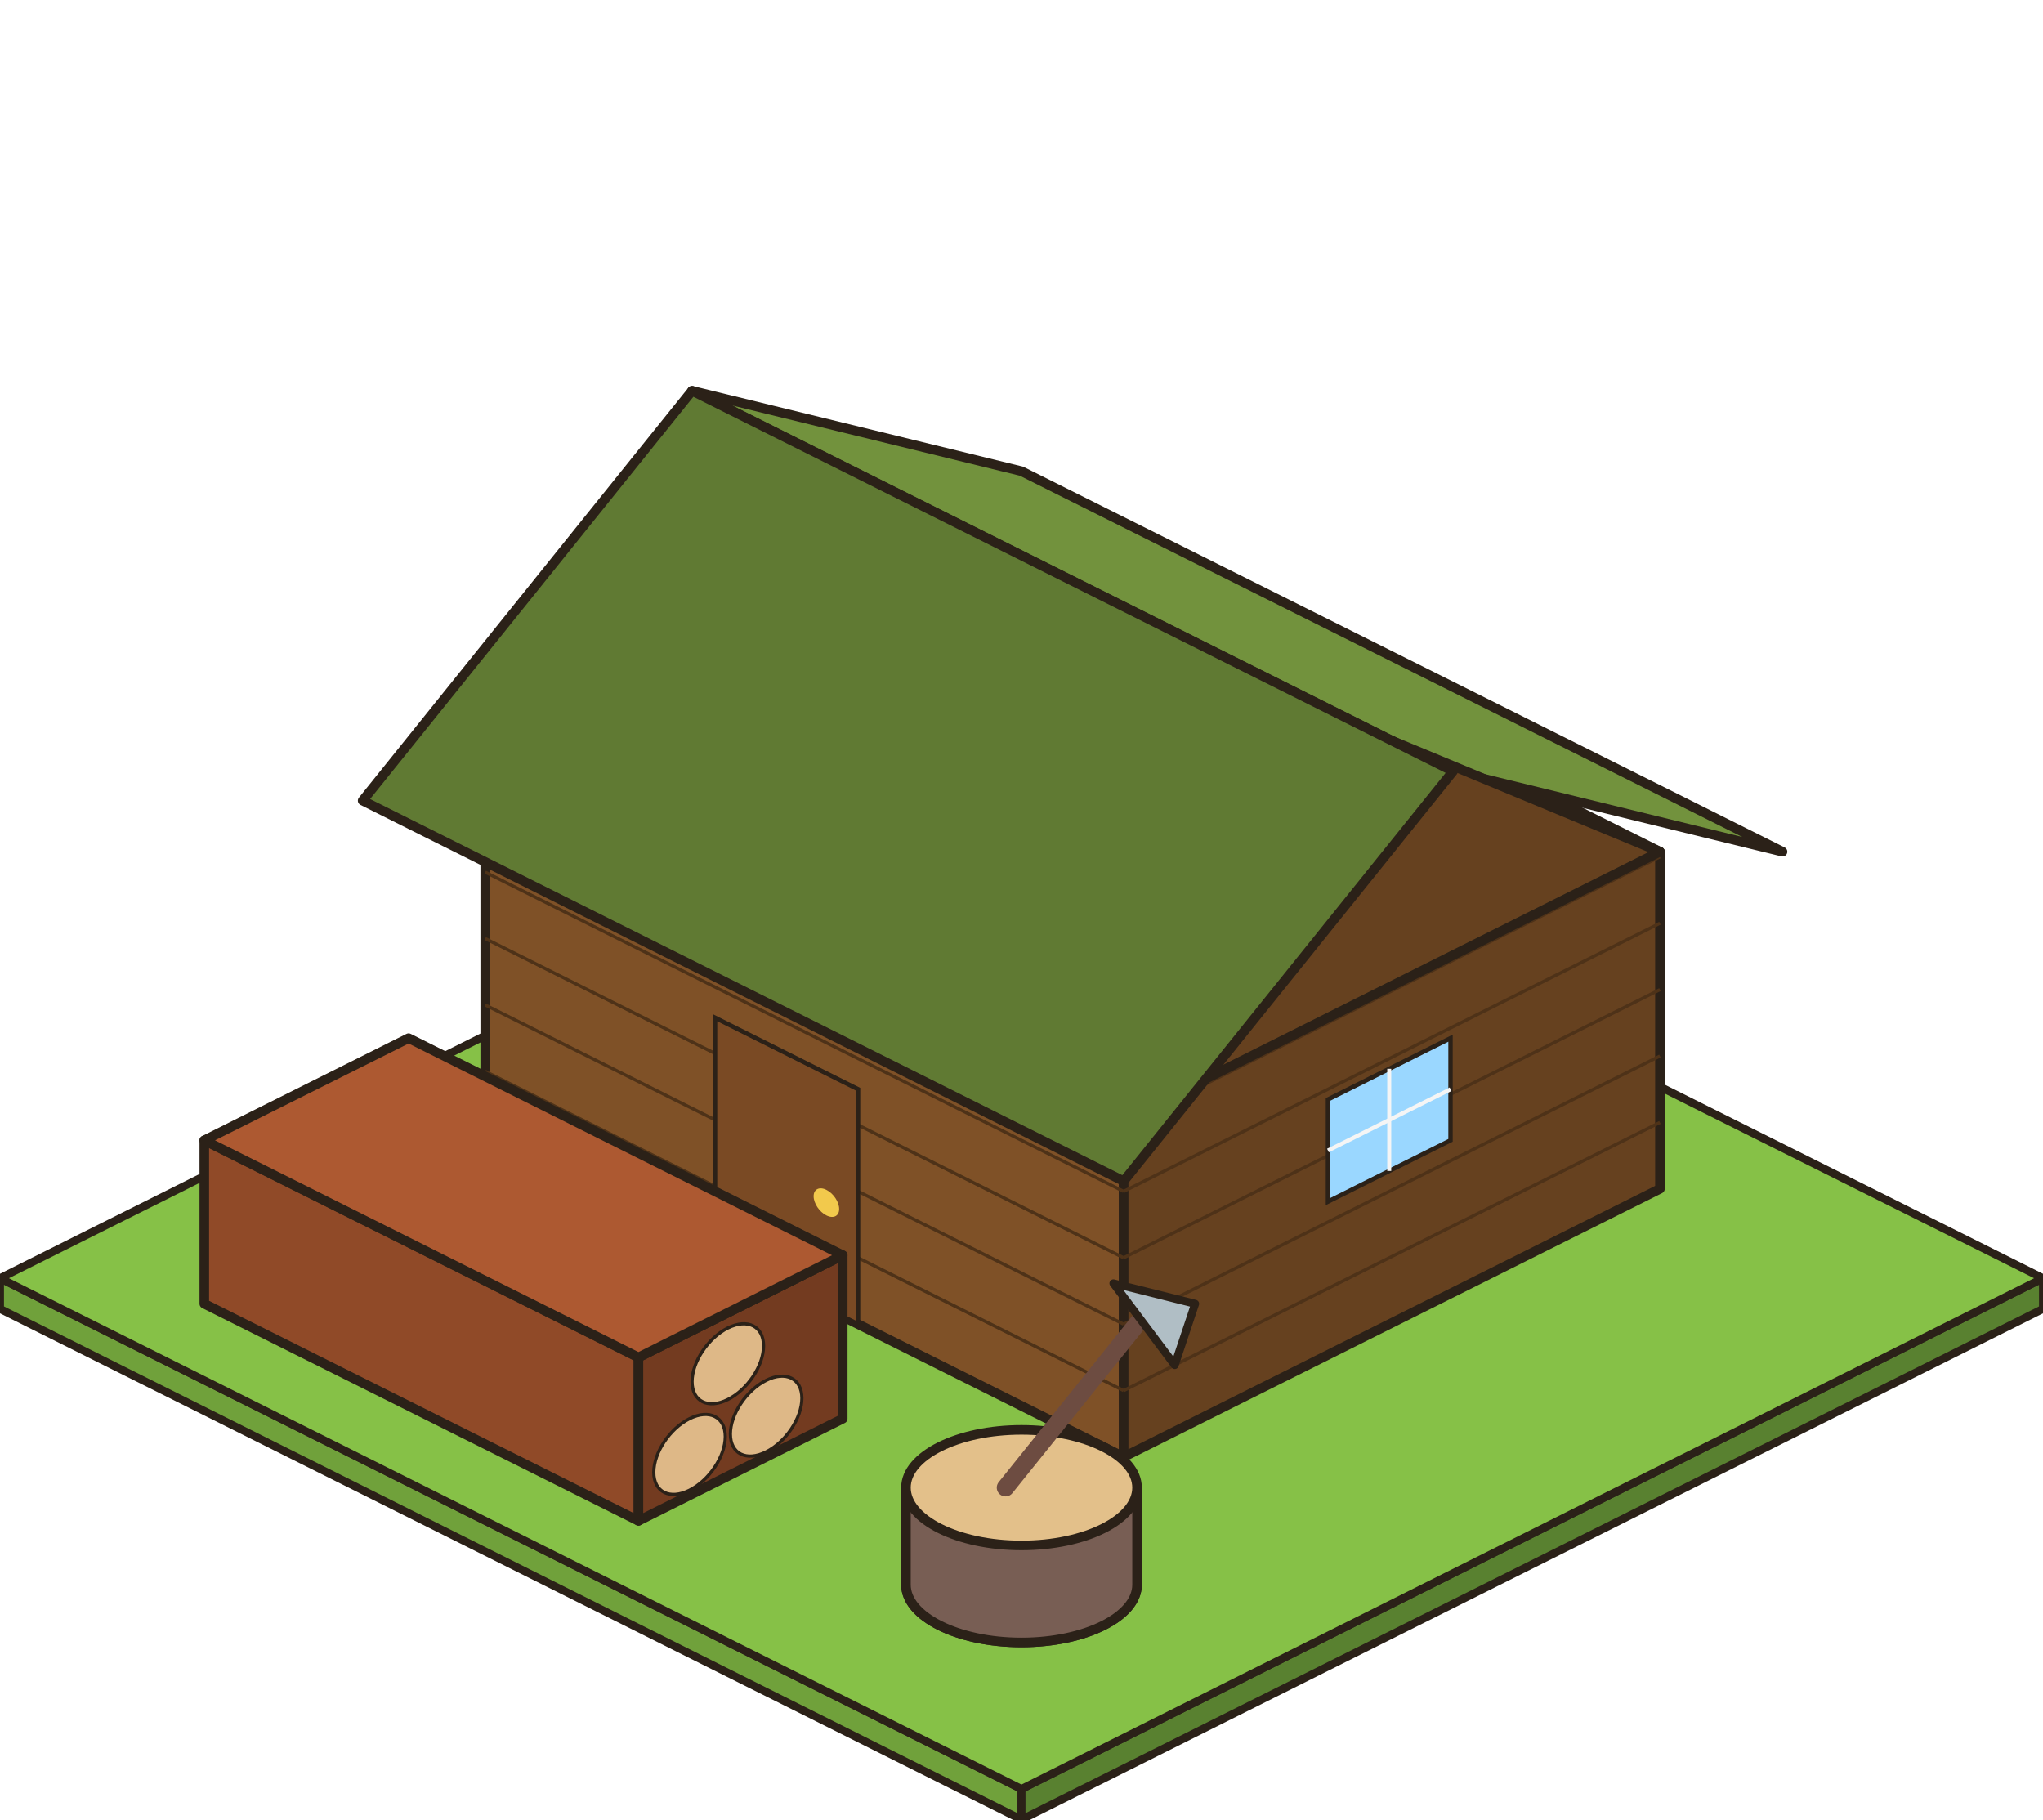
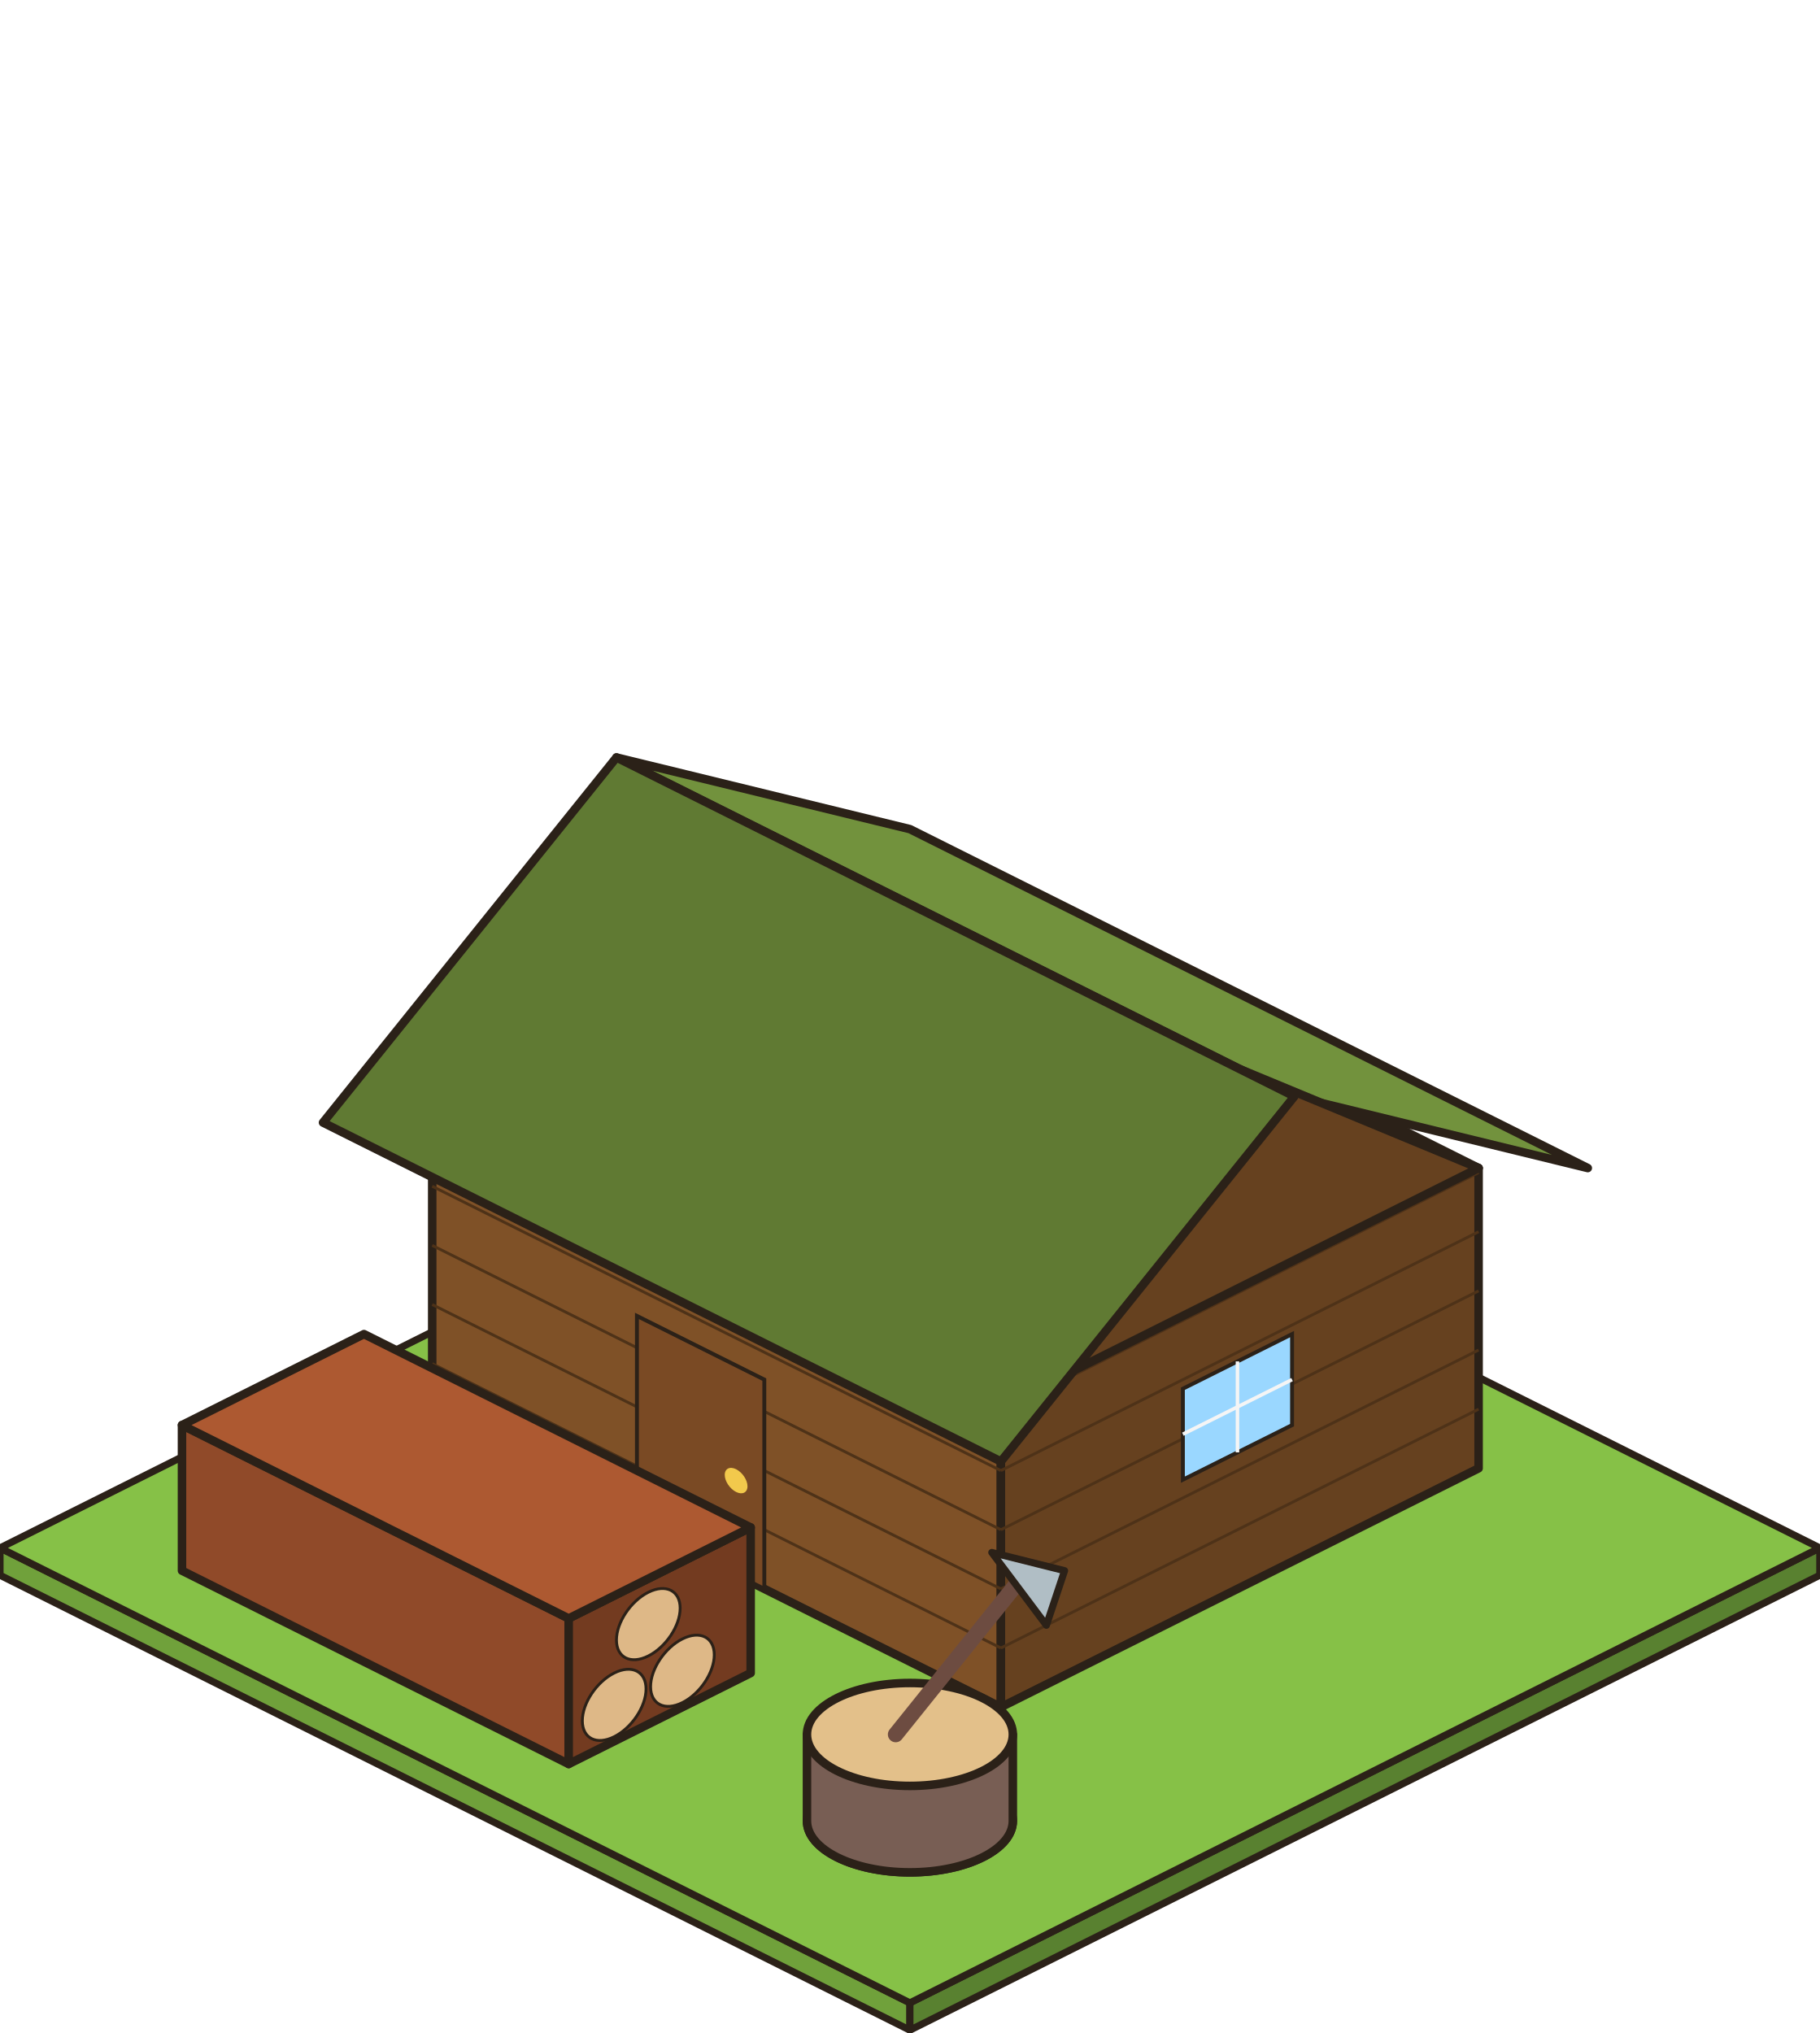
- <svg xmlns="http://www.w3.org/2000/svg" viewBox="0 0 256 228" width="512" height="456">
-   <polygon points="0.00,164.00 128.00,228.00 128.00,224.16 0.00,160.16" fill="#70a13b" stroke="#2b2118" stroke-width="1.0" stroke-linejoin="round" />
-   <polygon points="128.00,228.00 256.00,164.00 256.00,160.16 128.00,224.16" fill="#598130" stroke="#2b2118" stroke-width="1.0" stroke-linejoin="round" />
-   <polygon points="128.00,96.16 256.00,160.16 128.00,224.16 0.00,160.16" fill="#86c147" stroke="#2b2118" stroke-width="1.0" stroke-linejoin="round" />
-   <polygon points="60.80,142.56 140.80,182.56 140.80,140.32 60.80,100.32" fill="#7f5127" stroke="#2b2118" stroke-width="1.2" stroke-linejoin="round" />
-   <polygon points="140.80,182.56 208.00,148.96 208.00,106.72 140.80,140.32" fill="#66411f" stroke="#2b2118" stroke-width="1.2" stroke-linejoin="round" />
-   <polygon points="128.00,66.72 208.00,106.72 140.80,140.32 60.80,100.32" fill="#98612e" stroke="#2b2118" stroke-width="1.2" stroke-linejoin="round" />
-   <g transform="matrix(64.000,32.000,0.000,-64.000,60.80,142.56)">
+ <svg xmlns="http://www.w3.org/2000/svg" viewBox="0 0 256 286" width="512" height="572">
+   <polygon points="0.00,221.60 128.00,285.60 128.00,281.76 0.00,217.76" fill="#70a13b" stroke="#2b2118" stroke-width="1" stroke-linejoin="round" />
+   <polygon points="128.00,285.60 256.00,221.60 256.00,217.76 128.00,281.76" fill="#598130" stroke="#2b2118" stroke-width="1" stroke-linejoin="round" />
+   <polygon points="128.00,153.76 256.00,217.76 128.00,281.76 0.00,217.76" fill="#86c147" stroke="#2b2118" stroke-width="1" stroke-linejoin="round" />
+   <polygon points="60.80,200.16 140.80,240.16 140.80,197.92 60.80,157.92" fill="#7f5127" stroke="#2b2118" stroke-width="1.2" stroke-linejoin="round" />
+   <polygon points="140.80,240.16 208.00,206.56 208.00,164.32 140.80,197.92" fill="#66411f" stroke="#2b2118" stroke-width="1.2" stroke-linejoin="round" />
+   <polygon points="128.00,124.32 208.00,164.32 140.80,197.92 60.80,157.92" fill="#98612e" stroke="#2b2118" stroke-width="1.2" stroke-linejoin="round" />
+   <g transform="matrix(64.000,32.000,0.000,-64.000,60.80,200.16)">
    <line x1="0" y1="0.130" x2="1.25" y2="0.130" stroke="#4e3218" stroke-width="0.8" vector-effect="non-scaling-stroke" />
    <line x1="0" y1="0.260" x2="1.25" y2="0.260" stroke="#4e3218" stroke-width="0.8" vector-effect="non-scaling-stroke" />
    <line x1="0" y1="0.390" x2="1.25" y2="0.390" stroke="#4e3218" stroke-width="0.8" vector-effect="non-scaling-stroke" />
    <line x1="0" y1="0.520" x2="1.25" y2="0.520" stroke="#4e3218" stroke-width="0.8" vector-effect="non-scaling-stroke" />
    <line x1="0" y1="0.650" x2="1.25" y2="0.650" stroke="#4e3218" stroke-width="0.8" vector-effect="non-scaling-stroke" />
  </g>
-   <g transform="matrix(64.000,-32.000,0.000,-64.000,140.80,182.56)">
+   <g transform="matrix(64.000,-32.000,0.000,-64.000,140.80,240.16)">
    <line x1="0" y1="0.130" x2="1.05" y2="0.130" stroke="#4e3218" stroke-width="0.8" vector-effect="non-scaling-stroke" />
    <line x1="0" y1="0.260" x2="1.05" y2="0.260" stroke="#4e3218" stroke-width="0.8" vector-effect="non-scaling-stroke" />
    <line x1="0" y1="0.390" x2="1.05" y2="0.390" stroke="#4e3218" stroke-width="0.8" vector-effect="non-scaling-stroke" />
    <line x1="0" y1="0.520" x2="1.05" y2="0.520" stroke="#4e3218" stroke-width="0.8" vector-effect="non-scaling-stroke" />
    <line x1="0" y1="0.650" x2="1.05" y2="0.650" stroke="#4e3218" stroke-width="0.8" vector-effect="non-scaling-stroke" />
  </g>
-   <g transform="matrix(64.000,32.000,0.000,-64.000,60.80,142.56)">
+   <g transform="matrix(64.000,32.000,0.000,-64.000,60.80,200.16)">
    <rect x="0.45" y="0" width="0.28" height="0.46" fill="#7a4a24" stroke="#2b2118" stroke-width="1.1" vector-effect="non-scaling-stroke" />
    <circle cx="0.668" cy="0.207" r="0.025" fill="#f2c94c" />
  </g>
-   <g transform="matrix(64.000,-32.000,0.000,-64.000,140.80,182.56)">
+   <g transform="matrix(64.000,-32.000,0.000,-64.000,140.80,240.16)">
    <rect x="0.4" y="0.3" width="0.24" height="0.2" fill="#9ad7ff" stroke="#2b2118" stroke-width="1.1" vector-effect="non-scaling-stroke" />
    <line x1="0.52" y1="0.3" x2="0.52" y2="0.5" stroke="#f5f5f5" stroke-width="1" vector-effect="non-scaling-stroke" />
    <line x1="0.4" y1="0.4" x2="0.64" y2="0.4" stroke="#f5f5f5" stroke-width="1" vector-effect="non-scaling-stroke" />
  </g>
-   <polygon points="128.00,59.04 223.36,106.72 182.08,96.64 86.72,48.96" fill="#72923d" stroke="#2b2118" stroke-width="1.2" stroke-linejoin="round" />
-   <polygon points="140.80,140.32 208.00,106.72 174.40,92.80" fill="#66411f" stroke="#2b2118" stroke-width="1.2" stroke-linejoin="round" />
-   <polygon points="45.44,100.32 140.80,148.00 182.08,96.64 86.72,48.96" fill="#607a33" stroke="#2b2118" stroke-width="1.2" stroke-linejoin="round" />
-   <polygon points="25.60,163.36 80.00,190.56 80.00,170.08 25.60,142.88" fill="#904a28" stroke="#2b2118" stroke-width="1.2" stroke-linejoin="round" />
-   <polygon points="80.00,190.56 105.60,177.76 105.60,157.28 80.00,170.08" fill="#733b20" stroke="#2b2118" stroke-width="1.2" stroke-linejoin="round" />
-   <polygon points="51.20,130.08 105.60,157.28 80.00,170.08 25.60,142.88" fill="#ad5931" stroke="#2b2118" stroke-width="1.2" stroke-linejoin="round" />
-   <g transform="matrix(64.000,-32.000,0.000,-64.000,80.00,190.56)">
+   <polygon points="128.00,116.64 223.36,164.32 182.08,154.24 86.72,106.56" fill="#72923d" stroke="#2b2118" stroke-width="1.2" stroke-linejoin="round" />
+   <polygon points="140.80,197.92 208.00,164.32 174.40,150.40" fill="#66411f" stroke="#2b2118" stroke-width="1.2" stroke-linejoin="round" />
+   <polygon points="45.44,157.92 140.80,205.60 182.08,154.24 86.72,106.56" fill="#607a33" stroke="#2b2118" stroke-width="1.2" stroke-linejoin="round" />
+   <polygon points="25.60,220.96 80.00,248.16 80.00,227.68 25.60,200.48" fill="#904a29" stroke="#2b2118" stroke-width="1.2" stroke-linejoin="round" />
+   <polygon points="80.00,248.16 105.60,235.36 105.60,214.88 80.00,227.68" fill="#733b20" stroke="#2b2118" stroke-width="1.2" stroke-linejoin="round" />
+   <polygon points="51.20,187.68 105.60,214.88 80.00,227.68 25.60,200.48" fill="#ad5931" stroke="#2b2118" stroke-width="1.2" stroke-linejoin="round" />
+   <g transform="matrix(64.000,-32.000,0.000,-64.000,80.00,248.16)">
    <circle cx="0.1" cy="0.08" r="0.07" fill="#deb887" stroke="#2b2118" stroke-width="0.8" vector-effect="non-scaling-stroke" />
    <circle cx="0.25" cy="0.08" r="0.07" fill="#deb887" stroke="#2b2118" stroke-width="0.8" vector-effect="non-scaling-stroke" />
    <circle cx="0.175" cy="0.22" r="0.07" fill="#deb887" stroke="#2b2118" stroke-width="0.8" vector-effect="non-scaling-stroke" />
  </g>
-   <ellipse cx="128.00" cy="198.56" rx="14.48" ry="7.24" fill="#6a524a" stroke="#2b2118" stroke-width="1.2" />
-   <path d="M113.52,198.56 A14.48,7.24 0 0 0 142.48,198.56 L142.48,186.40 L113.52,186.40 Z" fill="#785e54" stroke="#2b2118" stroke-width="1.2" stroke-linejoin="round" />
-   <ellipse cx="128.00" cy="186.40" rx="14.48" ry="7.24" fill="#e3c08a" stroke="#2b2118" stroke-width="1.2" />
-   <line x1="126.00" y1="186.40" x2="144.00" y2="164.00" stroke="#6d4c41" stroke-width="2.2" stroke-linecap="round" />
-   <polygon points="139.52,160.80 149.76,163.36 147.20,171.04" fill="#b0bec5" stroke="#2b2118" stroke-width="1" stroke-linejoin="round" />
+   <ellipse cx="128.00" cy="256.16" rx="14.48" ry="7.24" fill="#6a534a" stroke="#2b2118" stroke-width="1.2" />
+   <path d="M113.52,256.16 A14.48,7.24 0 0 0 142.48,256.16 L142.48,244.00 L113.52,244.00 Z" fill="#785e54" stroke="#2b2118" stroke-width="1.2" stroke-linejoin="round" />
+   <ellipse cx="128.00" cy="244.00" rx="14.48" ry="7.24" fill="#e3c08a" stroke="#2b2118" stroke-width="1.2" />
+   <line x1="126.00" y1="244.00" x2="144.00" y2="221.60" stroke="#6d4c41" stroke-width="2.2" stroke-linecap="round" />
+   <polygon points="139.52,218.40 149.76,220.96 147.20,228.64" fill="#b0bec5" stroke="#2b2118" stroke-width="1" stroke-linejoin="round" />
</svg>
